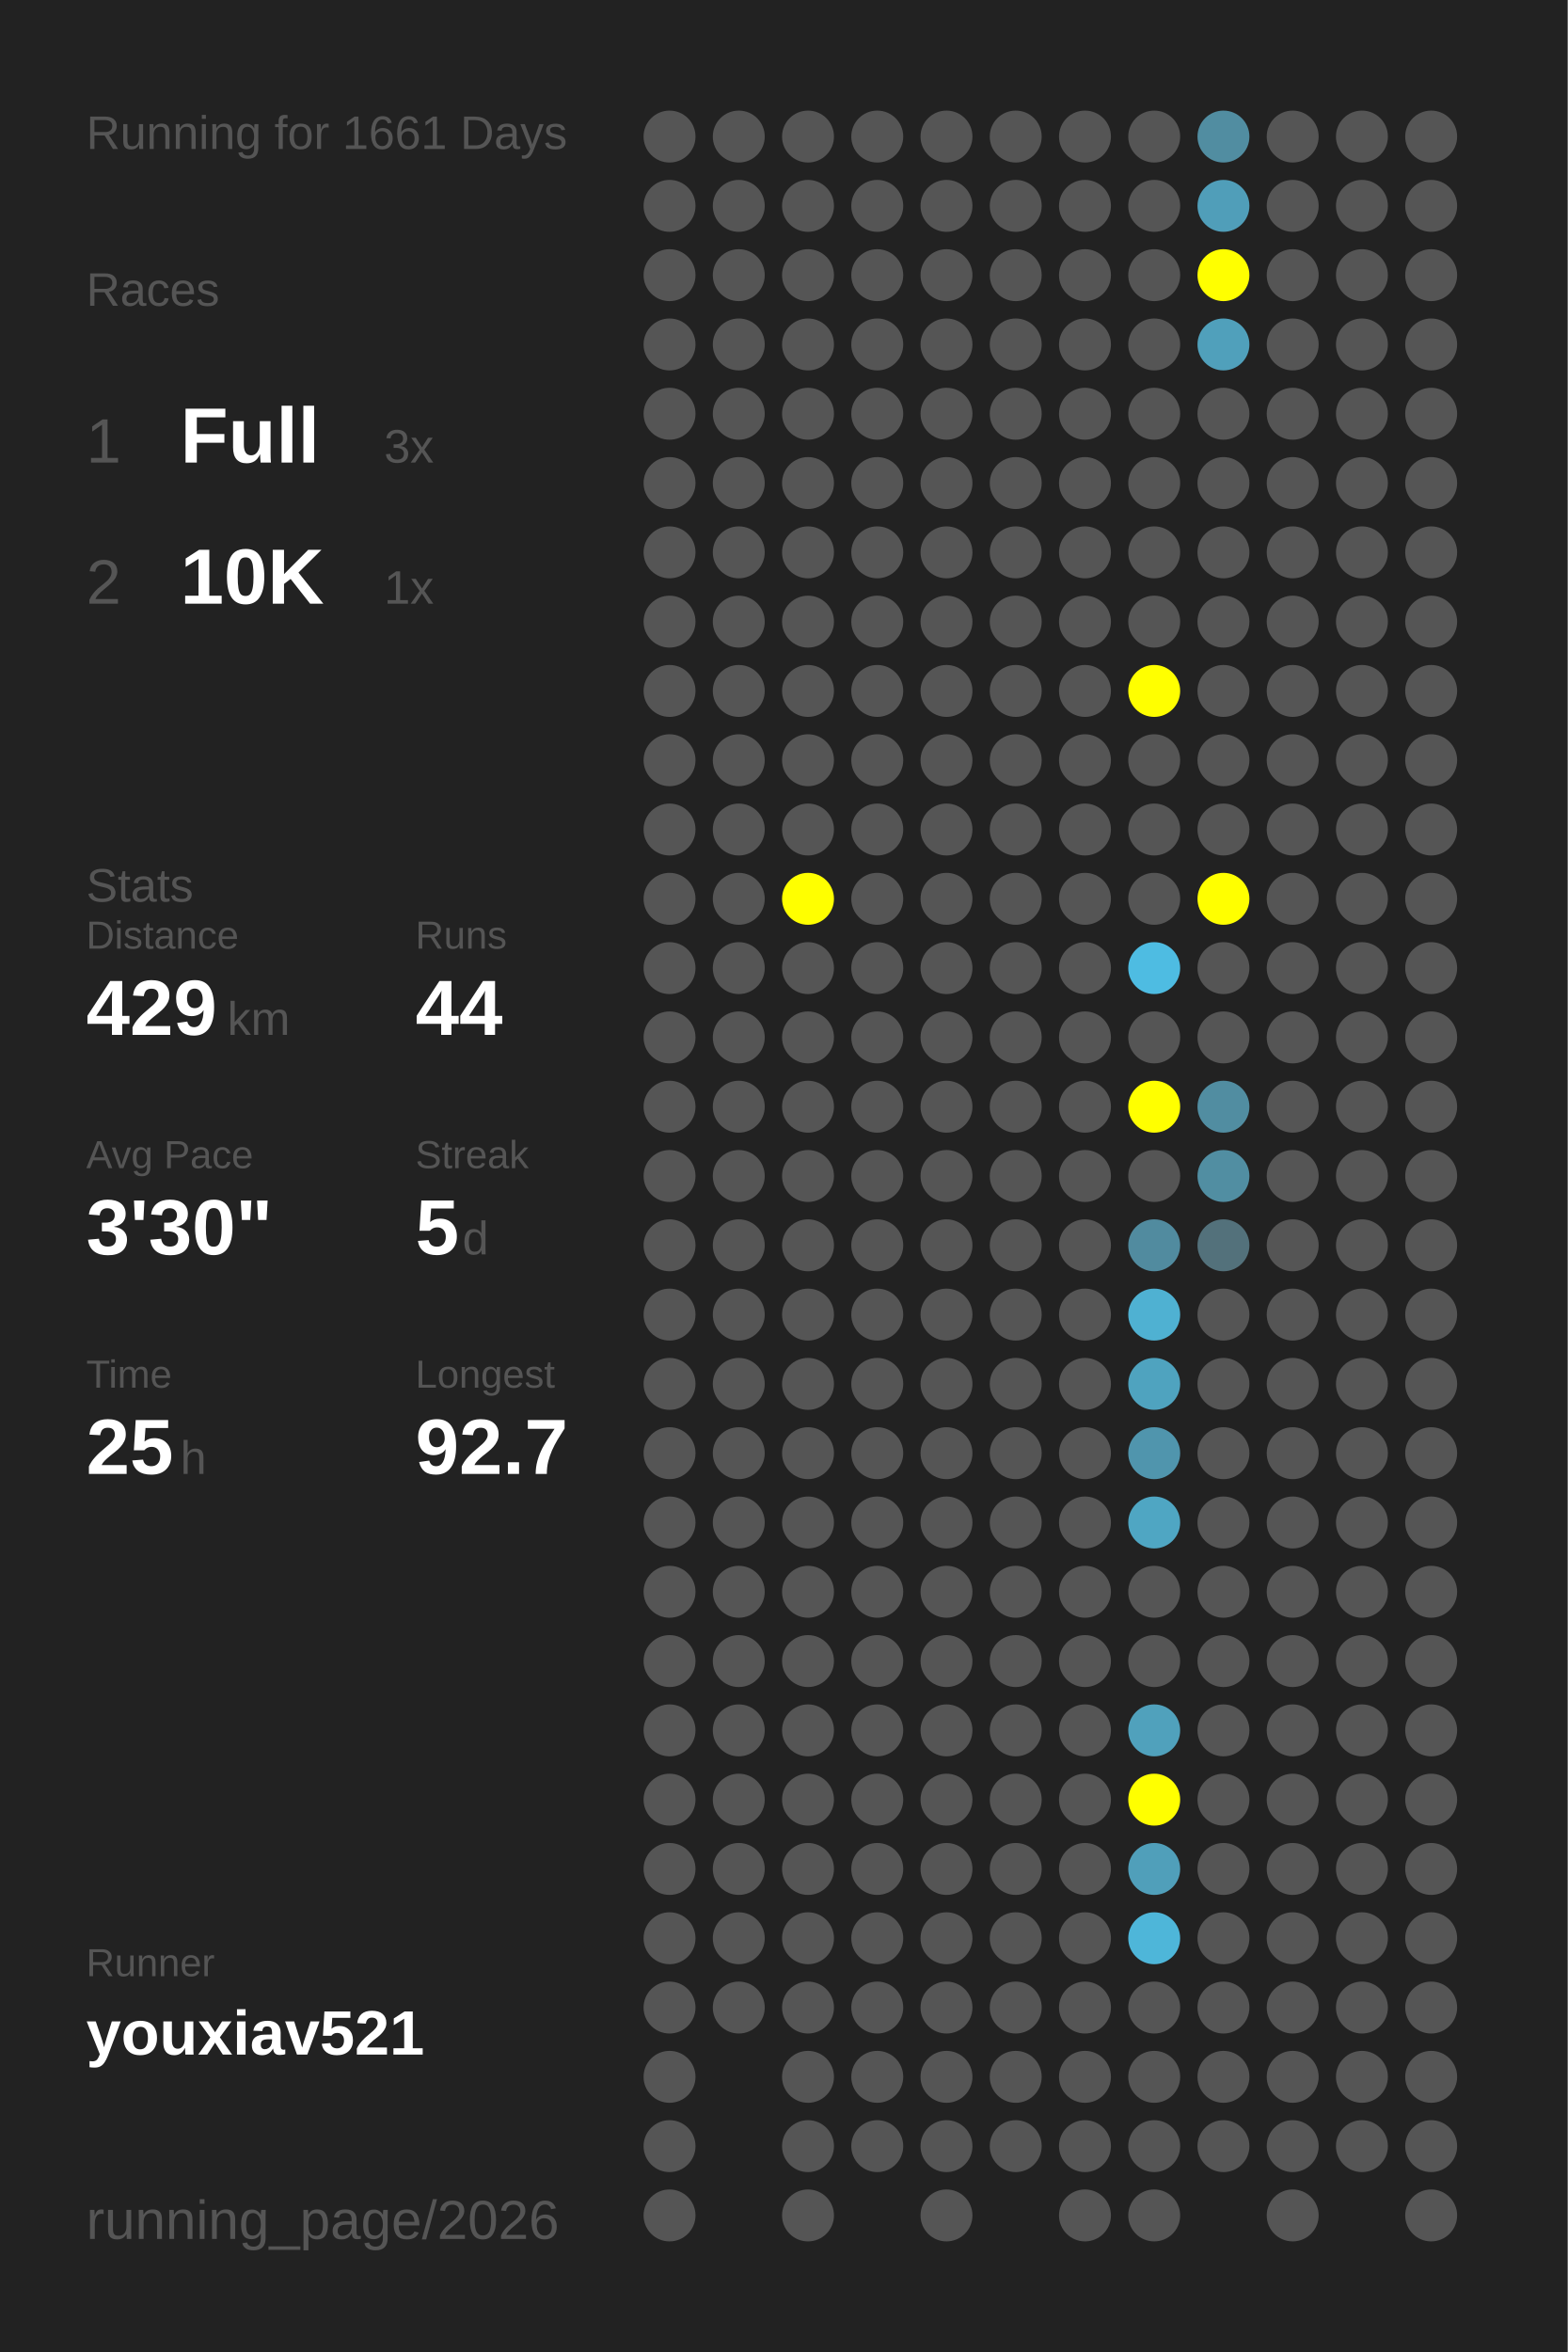
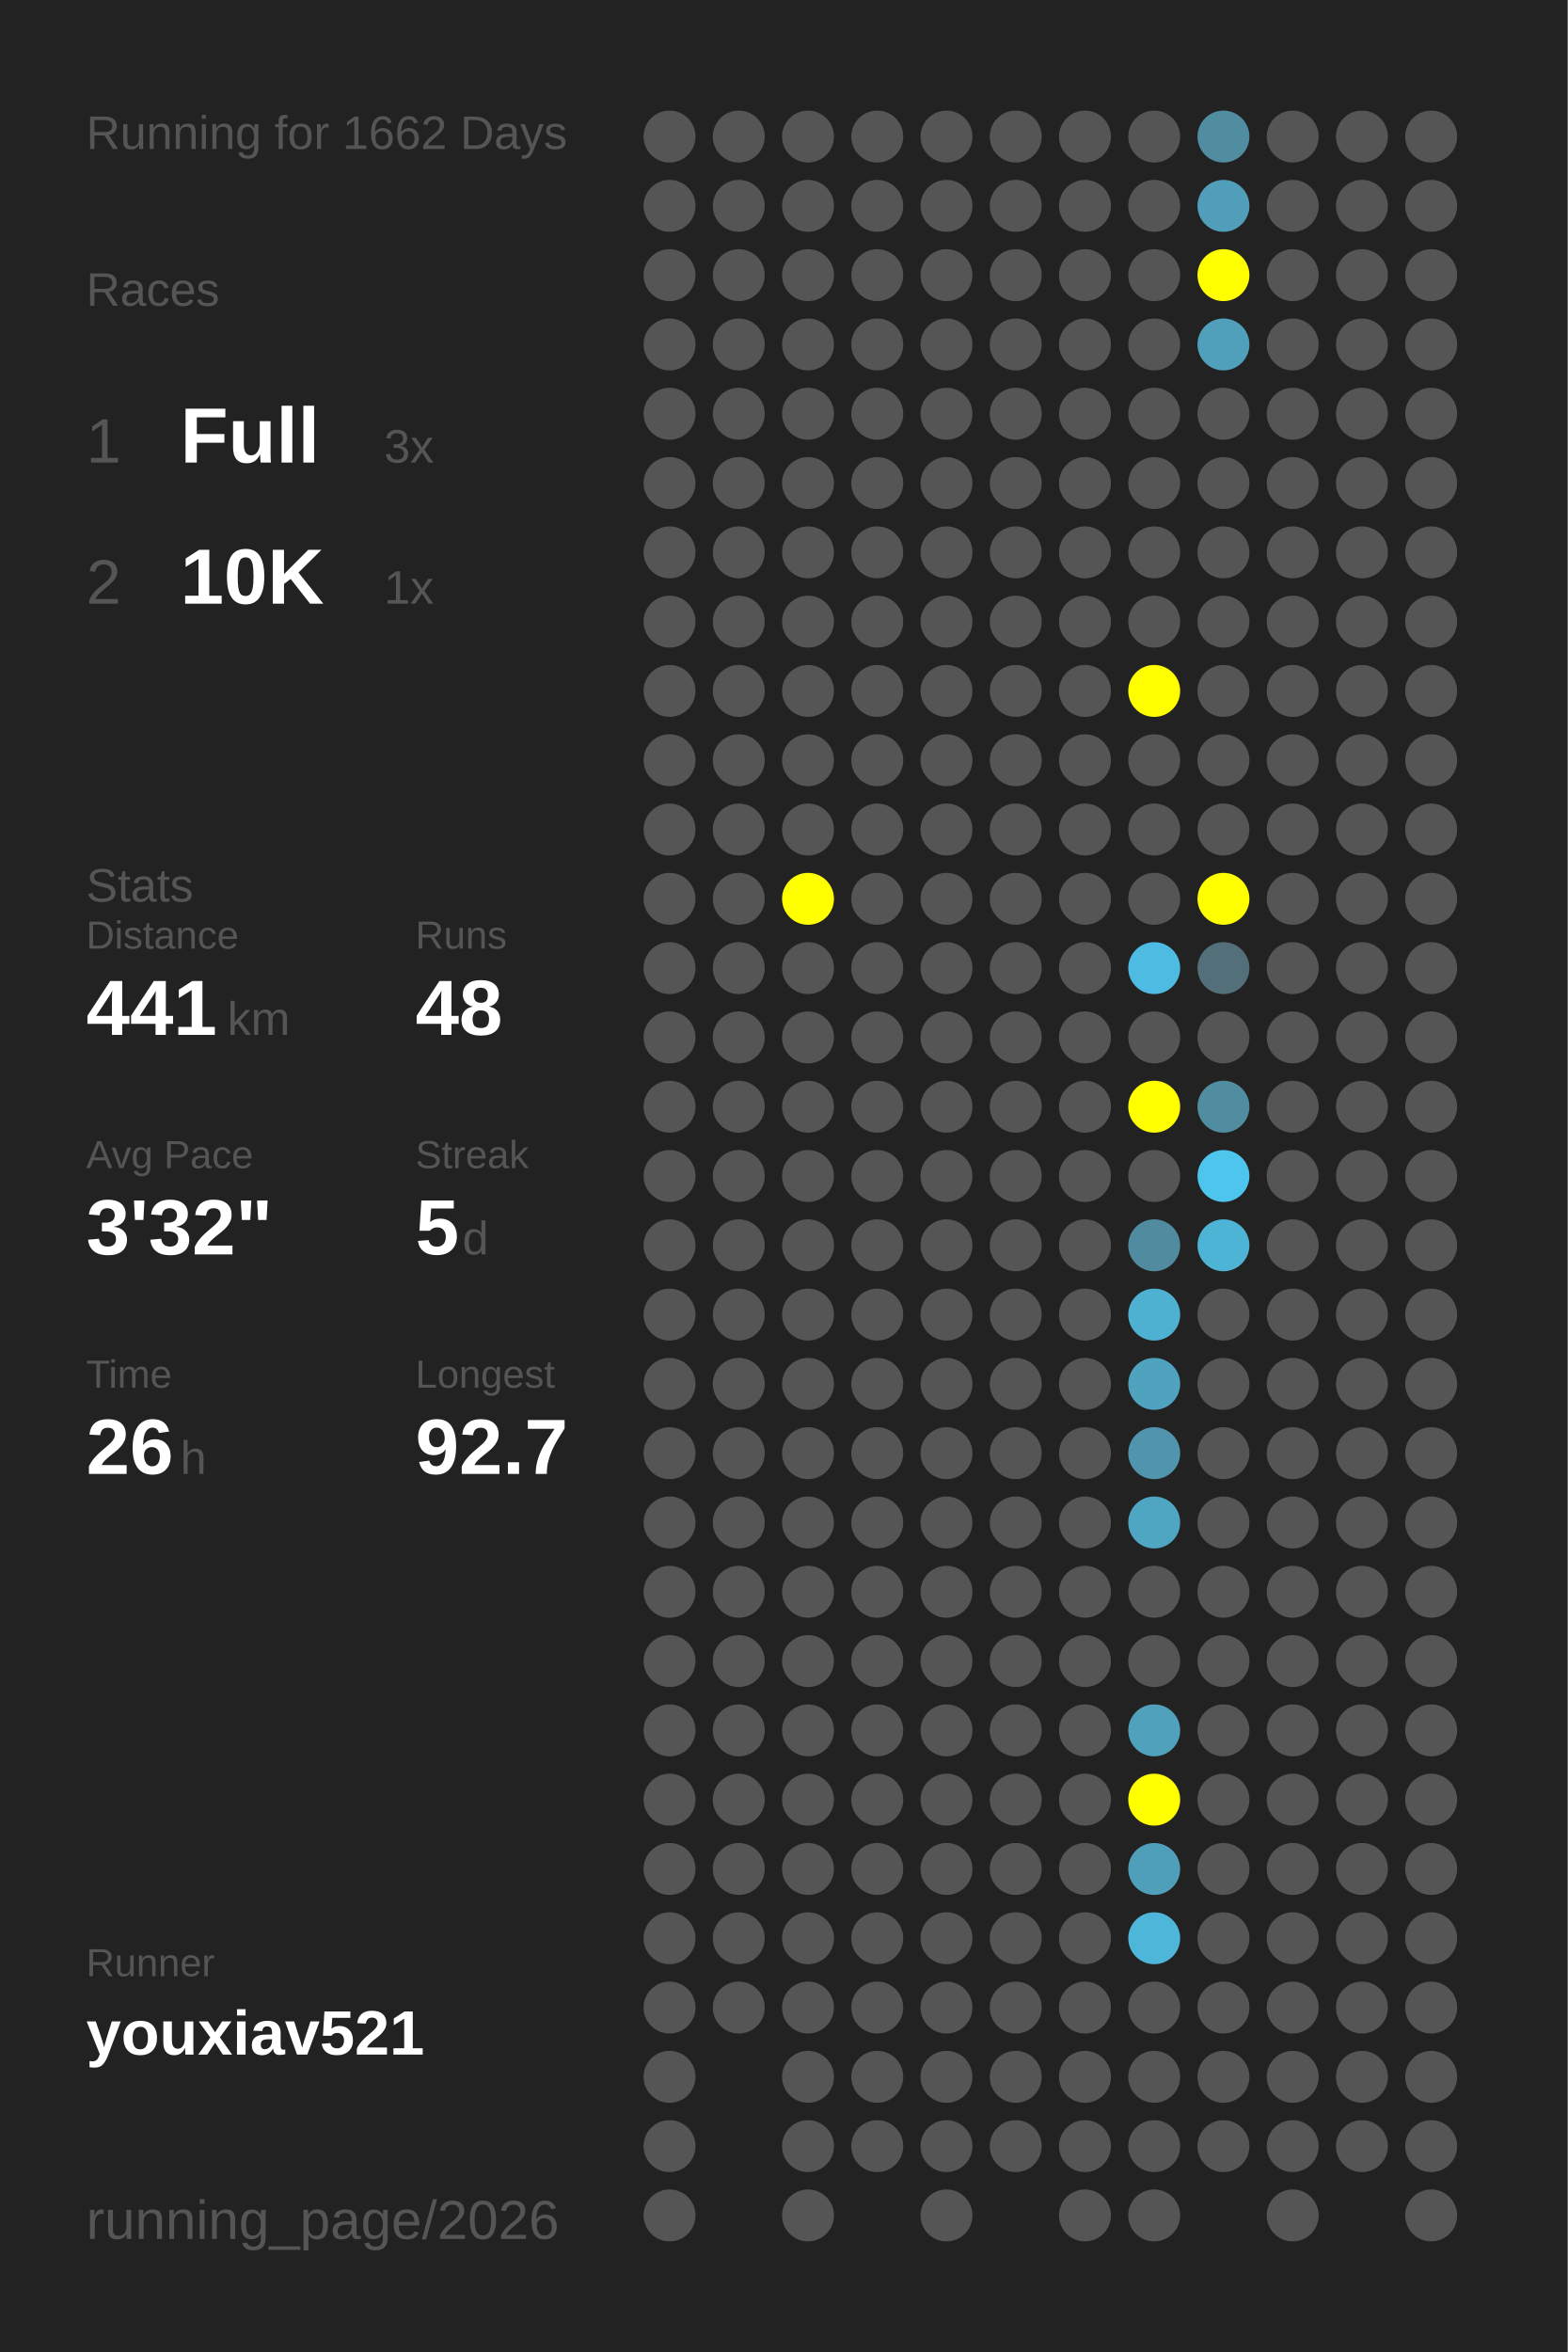
<svg xmlns="http://www.w3.org/2000/svg" baseProfile="full" height="300mm" version="1.1" viewBox="0,0,200,300" width="200mm">
  <defs />
  <rect fill="#222222" height="300" width="200" x="0" y="0" />
-   <text fill="#555555" style="font-size:6px; font-family:Arial;" x="11" y="19">Running for 1661 Days</text>
+   <text fill="#555555" style="font-size:6px; font-family:Arial;" x="11" y="19">Running for 1662 Days</text>
  <text fill="#555555" style="font-size:6px; font-family:Arial;" x="11" y="39">Races</text>
  <text fill="#555555" style="font-size:8px; font-family:Arial;" x="11" y="59">1</text>
  <text fill="#FFFFFF" style="font-size:10px; font-family:Arial; font-weight:bold;" x="23" y="59">Full</text>
  <text fill="#555555" style="font-size:6px; font-family:Arial;" x="49" y="59">3x</text>
  <text fill="#555555" style="font-size:8px; font-family:Arial;" x="11" y="77">2</text>
  <text fill="#FFFFFF" style="font-size:10px; font-family:Arial; font-weight:bold;" x="23" y="77">10K</text>
  <text fill="#555555" style="font-size:6px; font-family:Arial;" x="49" y="77">1x</text>
  <text fill="#555555" style="font-size:6px; font-family:Arial;" x="11" y="115">Stats</text>
  <text fill="#555555" style="font-size:5px; font-family:Arial;" x="11" y="121">Distance</text>
-   <text fill="#FFFFFF" style="font-size:10px; font-family:Arial; font-weight:bold;" x="11" y="132">429</text>
+   <text fill="#FFFFFF" style="font-size:10px; font-family:Arial; font-weight:bold;" x="11" y="132">441</text>
  <text fill="#555555" style="font-size:6px; font-family:Arial;" x="29" y="132">km</text>
  <text fill="#555555" style="font-size:5px; font-family:Arial;" x="53" y="121">Runs</text>
-   <text fill="#FFFFFF" style="font-size:10px; font-family:Arial; font-weight:bold;" x="53" y="132">44</text>
+   <text fill="#FFFFFF" style="font-size:10px; font-family:Arial; font-weight:bold;" x="53" y="132">48</text>
  <text fill="#555555" style="font-size:5px; font-family:Arial;" x="11" y="149">Avg Pace</text>
-   <text fill="#FFFFFF" style="font-size:10px; font-family:Arial; font-weight:bold;" x="11" y="160">3'30"</text>
+   <text fill="#FFFFFF" style="font-size:10px; font-family:Arial; font-weight:bold;" x="11" y="160">3'32"</text>
  <text fill="#555555" style="font-size:5px; font-family:Arial;" x="53" y="149">Streak</text>
  <text fill="#FFFFFF" style="font-size:10px; font-family:Arial; font-weight:bold;" x="53" y="160">5</text>
  <text fill="#555555" style="font-size:6px; font-family:Arial;" x="59" y="160">d</text>
  <text fill="#555555" style="font-size:5px; font-family:Arial;" x="11" y="177">Time</text>
-   <text fill="#FFFFFF" style="font-size:10px; font-family:Arial; font-weight:bold;" x="11" y="188">25</text>
+   <text fill="#FFFFFF" style="font-size:10px; font-family:Arial; font-weight:bold;" x="11" y="188">26</text>
  <text fill="#555555" style="font-size:6px; font-family:Arial;" x="23" y="188">h</text>
  <text fill="#555555" style="font-size:5px; font-family:Arial;" x="53" y="177">Longest</text>
  <text fill="#FFFFFF" style="font-size:10px; font-family:Arial; font-weight:bold;" x="53" y="188">92.7</text>
  <text fill="#555555" style="font-size:5px; font-family:Arial;" x="11" y="252.065">Runner</text>
  <text fill="#FFFFFF" style="font-size:8px; font-family:Arial; font-weight:bold;" x="11" y="262.065">youxiav521</text>
  <text fill="#555555" style="font-size:7px; font-family:Arial;" x="11" y="285.581">running_page/2026</text>
  <circle cx="85.417" cy="17.419" fill="#555555" r="3.312" />
  <circle cx="85.417" cy="26.258" fill="#555555" r="3.312" />
  <circle cx="85.417" cy="35.097" fill="#555555" r="3.312" />
  <circle cx="85.417" cy="43.935" fill="#555555" r="3.312" />
  <circle cx="85.417" cy="52.774" fill="#555555" r="3.312" />
  <circle cx="85.417" cy="61.613" fill="#555555" r="3.312" />
  <circle cx="85.417" cy="70.452" fill="#555555" r="3.312" />
  <circle cx="85.417" cy="79.29" fill="#555555" r="3.312" />
  <circle cx="85.417" cy="88.129" fill="#555555" r="3.312" />
  <circle cx="85.417" cy="96.968" fill="#555555" r="3.312" />
  <circle cx="85.417" cy="105.806" fill="#555555" r="3.312" />
  <circle cx="85.417" cy="114.645" fill="#555555" r="3.312" />
  <circle cx="85.417" cy="123.484" fill="#555555" r="3.312" />
  <circle cx="85.417" cy="132.323" fill="#555555" r="3.312" />
  <circle cx="85.417" cy="141.161" fill="#555555" r="3.312" />
  <circle cx="85.417" cy="150" fill="#555555" r="3.312" />
  <circle cx="85.417" cy="158.839" fill="#555555" r="3.312" />
  <circle cx="85.417" cy="167.677" fill="#555555" r="3.312" />
  <circle cx="85.417" cy="176.516" fill="#555555" r="3.312" />
  <circle cx="85.417" cy="185.355" fill="#555555" r="3.312" />
  <circle cx="85.417" cy="194.194" fill="#555555" r="3.312" />
  <circle cx="85.417" cy="203.032" fill="#555555" r="3.312" />
  <circle cx="85.417" cy="211.871" fill="#555555" r="3.312" />
  <circle cx="85.417" cy="220.71" fill="#555555" r="3.312" />
  <circle cx="85.417" cy="229.548" fill="#555555" r="3.312" />
  <circle cx="85.417" cy="238.387" fill="#555555" r="3.312" />
  <circle cx="85.417" cy="247.226" fill="#555555" r="3.312" />
  <circle cx="85.417" cy="256.065" fill="#555555" r="3.312" />
  <circle cx="85.417" cy="264.903" fill="#555555" r="3.312" />
  <circle cx="85.417" cy="273.742" fill="#555555" r="3.312" />
  <circle cx="85.417" cy="282.581" fill="#555555" r="3.312" />
  <circle cx="94.25" cy="17.419" fill="#555555" r="3.312" />
  <circle cx="94.25" cy="26.258" fill="#555555" r="3.312" />
  <circle cx="94.25" cy="35.097" fill="#555555" r="3.312" />
  <circle cx="94.25" cy="43.935" fill="#555555" r="3.312" />
  <circle cx="94.25" cy="52.774" fill="#555555" r="3.312" />
  <circle cx="94.25" cy="61.613" fill="#555555" r="3.312" />
  <circle cx="94.25" cy="70.452" fill="#555555" r="3.312" />
  <circle cx="94.25" cy="79.29" fill="#555555" r="3.312" />
  <circle cx="94.25" cy="88.129" fill="#555555" r="3.312" />
  <circle cx="94.25" cy="96.968" fill="#555555" r="3.312" />
  <circle cx="94.25" cy="105.806" fill="#555555" r="3.312" />
  <circle cx="94.25" cy="114.645" fill="#555555" r="3.312" />
  <circle cx="94.25" cy="123.484" fill="#555555" r="3.312" />
  <circle cx="94.25" cy="132.323" fill="#555555" r="3.312" />
  <circle cx="94.25" cy="141.161" fill="#555555" r="3.312" />
  <circle cx="94.25" cy="150" fill="#555555" r="3.312" />
  <circle cx="94.25" cy="158.839" fill="#555555" r="3.312" />
  <circle cx="94.25" cy="167.677" fill="#555555" r="3.312" />
  <circle cx="94.25" cy="176.516" fill="#555555" r="3.312" />
  <circle cx="94.25" cy="185.355" fill="#555555" r="3.312" />
  <circle cx="94.25" cy="194.194" fill="#555555" r="3.312" />
  <circle cx="94.25" cy="203.032" fill="#555555" r="3.312" />
  <circle cx="94.25" cy="211.871" fill="#555555" r="3.312" />
  <circle cx="94.25" cy="220.71" fill="#555555" r="3.312" />
  <circle cx="94.25" cy="229.548" fill="#555555" r="3.312" />
  <circle cx="94.25" cy="238.387" fill="#555555" r="3.312" />
  <circle cx="94.25" cy="247.226" fill="#555555" r="3.312" />
  <circle cx="94.25" cy="256.065" fill="#555555" r="3.312" />
  <circle cx="103.083" cy="17.419" fill="#555555" r="3.312" />
  <circle cx="103.083" cy="26.258" fill="#555555" r="3.312" />
  <circle cx="103.083" cy="35.097" fill="#555555" r="3.312" />
  <circle cx="103.083" cy="43.935" fill="#555555" r="3.312" />
  <circle cx="103.083" cy="52.774" fill="#555555" r="3.312" />
  <circle cx="103.083" cy="61.613" fill="#555555" r="3.312" />
  <circle cx="103.083" cy="70.452" fill="#555555" r="3.312" />
  <circle cx="103.083" cy="79.29" fill="#555555" r="3.312" />
  <circle cx="103.083" cy="88.129" fill="#555555" r="3.312" />
  <circle cx="103.083" cy="96.968" fill="#555555" r="3.312" />
  <circle cx="103.083" cy="105.806" fill="#555555" r="3.312" />
  <circle cx="103.083" cy="114.645" fill="#FFFF00" r="3.312" />
  <circle cx="103.083" cy="123.484" fill="#555555" r="3.312" />
  <circle cx="103.083" cy="132.323" fill="#555555" r="3.312" />
  <circle cx="103.083" cy="141.161" fill="#555555" r="3.312" />
  <circle cx="103.083" cy="150" fill="#555555" r="3.312" />
  <circle cx="103.083" cy="158.839" fill="#555555" r="3.312" />
  <circle cx="103.083" cy="167.677" fill="#555555" r="3.312" />
  <circle cx="103.083" cy="176.516" fill="#555555" r="3.312" />
  <circle cx="103.083" cy="185.355" fill="#555555" r="3.312" />
  <circle cx="103.083" cy="194.194" fill="#555555" r="3.312" />
  <circle cx="103.083" cy="203.032" fill="#555555" r="3.312" />
  <circle cx="103.083" cy="211.871" fill="#555555" r="3.312" />
  <circle cx="103.083" cy="220.71" fill="#555555" r="3.312" />
  <circle cx="103.083" cy="229.548" fill="#555555" r="3.312" />
  <circle cx="103.083" cy="238.387" fill="#555555" r="3.312" />
  <circle cx="103.083" cy="247.226" fill="#555555" r="3.312" />
  <circle cx="103.083" cy="256.065" fill="#555555" r="3.312" />
  <circle cx="103.083" cy="264.903" fill="#555555" r="3.312" />
  <circle cx="103.083" cy="273.742" fill="#555555" r="3.312" />
  <circle cx="103.083" cy="282.581" fill="#555555" r="3.312" />
  <circle cx="111.917" cy="17.419" fill="#555555" r="3.312" />
  <circle cx="111.917" cy="26.258" fill="#555555" r="3.312" />
  <circle cx="111.917" cy="35.097" fill="#555555" r="3.312" />
  <circle cx="111.917" cy="43.935" fill="#555555" r="3.312" />
  <circle cx="111.917" cy="52.774" fill="#555555" r="3.312" />
  <circle cx="111.917" cy="61.613" fill="#555555" r="3.312" />
  <circle cx="111.917" cy="70.452" fill="#555555" r="3.312" />
  <circle cx="111.917" cy="79.29" fill="#555555" r="3.312" />
  <circle cx="111.917" cy="88.129" fill="#555555" r="3.312" />
  <circle cx="111.917" cy="96.968" fill="#555555" r="3.312" />
  <circle cx="111.917" cy="105.806" fill="#555555" r="3.312" />
  <circle cx="111.917" cy="114.645" fill="#555555" r="3.312" />
  <circle cx="111.917" cy="123.484" fill="#555555" r="3.312" />
  <circle cx="111.917" cy="132.323" fill="#555555" r="3.312" />
  <circle cx="111.917" cy="141.161" fill="#555555" r="3.312" />
  <circle cx="111.917" cy="150" fill="#555555" r="3.312" />
  <circle cx="111.917" cy="158.839" fill="#555555" r="3.312" />
  <circle cx="111.917" cy="167.677" fill="#555555" r="3.312" />
  <circle cx="111.917" cy="176.516" fill="#555555" r="3.312" />
  <circle cx="111.917" cy="185.355" fill="#555555" r="3.312" />
  <circle cx="111.917" cy="194.194" fill="#555555" r="3.312" />
  <circle cx="111.917" cy="203.032" fill="#555555" r="3.312" />
  <circle cx="111.917" cy="211.871" fill="#555555" r="3.312" />
  <circle cx="111.917" cy="220.71" fill="#555555" r="3.312" />
  <circle cx="111.917" cy="229.548" fill="#555555" r="3.312" />
  <circle cx="111.917" cy="238.387" fill="#555555" r="3.312" />
  <circle cx="111.917" cy="247.226" fill="#555555" r="3.312" />
  <circle cx="111.917" cy="256.065" fill="#555555" r="3.312" />
  <circle cx="111.917" cy="264.903" fill="#555555" r="3.312" />
  <circle cx="111.917" cy="273.742" fill="#555555" r="3.312" />
  <circle cx="120.75" cy="17.419" fill="#555555" r="3.312" />
  <circle cx="120.75" cy="26.258" fill="#555555" r="3.312" />
  <circle cx="120.75" cy="35.097" fill="#555555" r="3.312" />
  <circle cx="120.75" cy="43.935" fill="#555555" r="3.312" />
  <circle cx="120.75" cy="52.774" fill="#555555" r="3.312" />
  <circle cx="120.75" cy="61.613" fill="#555555" r="3.312" />
  <circle cx="120.75" cy="70.452" fill="#555555" r="3.312" />
  <circle cx="120.75" cy="79.29" fill="#555555" r="3.312" />
  <circle cx="120.75" cy="88.129" fill="#555555" r="3.312" />
  <circle cx="120.75" cy="96.968" fill="#555555" r="3.312" />
  <circle cx="120.75" cy="105.806" fill="#555555" r="3.312" />
  <circle cx="120.75" cy="114.645" fill="#555555" r="3.312" />
  <circle cx="120.75" cy="123.484" fill="#555555" r="3.312" />
  <circle cx="120.75" cy="132.323" fill="#555555" r="3.312" />
  <circle cx="120.75" cy="141.161" fill="#555555" r="3.312" />
  <circle cx="120.75" cy="150" fill="#555555" r="3.312" />
  <circle cx="120.75" cy="158.839" fill="#555555" r="3.312" />
  <circle cx="120.75" cy="167.677" fill="#555555" r="3.312" />
  <circle cx="120.75" cy="176.516" fill="#555555" r="3.312" />
  <circle cx="120.75" cy="185.355" fill="#555555" r="3.312" />
  <circle cx="120.75" cy="194.194" fill="#555555" r="3.312" />
  <circle cx="120.75" cy="203.032" fill="#555555" r="3.312" />
  <circle cx="120.75" cy="211.871" fill="#555555" r="3.312" />
  <circle cx="120.75" cy="220.71" fill="#555555" r="3.312" />
  <circle cx="120.75" cy="229.548" fill="#555555" r="3.312" />
  <circle cx="120.75" cy="238.387" fill="#555555" r="3.312" />
  <circle cx="120.75" cy="247.226" fill="#555555" r="3.312" />
  <circle cx="120.75" cy="256.065" fill="#555555" r="3.312" />
  <circle cx="120.75" cy="264.903" fill="#555555" r="3.312" />
  <circle cx="120.75" cy="273.742" fill="#555555" r="3.312" />
  <circle cx="120.75" cy="282.581" fill="#555555" r="3.312" />
  <circle cx="129.583" cy="17.419" fill="#555555" r="3.312" />
  <circle cx="129.583" cy="26.258" fill="#555555" r="3.312" />
  <circle cx="129.583" cy="35.097" fill="#555555" r="3.312" />
  <circle cx="129.583" cy="43.935" fill="#555555" r="3.312" />
  <circle cx="129.583" cy="52.774" fill="#555555" r="3.312" />
  <circle cx="129.583" cy="61.613" fill="#555555" r="3.312" />
  <circle cx="129.583" cy="70.452" fill="#555555" r="3.312" />
  <circle cx="129.583" cy="79.29" fill="#555555" r="3.312" />
  <circle cx="129.583" cy="88.129" fill="#555555" r="3.312" />
  <circle cx="129.583" cy="96.968" fill="#555555" r="3.312" />
  <circle cx="129.583" cy="105.806" fill="#555555" r="3.312" />
  <circle cx="129.583" cy="114.645" fill="#555555" r="3.312" />
  <circle cx="129.583" cy="123.484" fill="#555555" r="3.312" />
  <circle cx="129.583" cy="132.323" fill="#555555" r="3.312" />
  <circle cx="129.583" cy="141.161" fill="#555555" r="3.312" />
  <circle cx="129.583" cy="150" fill="#555555" r="3.312" />
  <circle cx="129.583" cy="158.839" fill="#555555" r="3.312" />
  <circle cx="129.583" cy="167.677" fill="#555555" r="3.312" />
  <circle cx="129.583" cy="176.516" fill="#555555" r="3.312" />
  <circle cx="129.583" cy="185.355" fill="#555555" r="3.312" />
  <circle cx="129.583" cy="194.194" fill="#555555" r="3.312" />
  <circle cx="129.583" cy="203.032" fill="#555555" r="3.312" />
  <circle cx="129.583" cy="211.871" fill="#555555" r="3.312" />
  <circle cx="129.583" cy="220.71" fill="#555555" r="3.312" />
  <circle cx="129.583" cy="229.548" fill="#555555" r="3.312" />
  <circle cx="129.583" cy="238.387" fill="#555555" r="3.312" />
  <circle cx="129.583" cy="247.226" fill="#555555" r="3.312" />
  <circle cx="129.583" cy="256.065" fill="#555555" r="3.312" />
  <circle cx="129.583" cy="264.903" fill="#555555" r="3.312" />
  <circle cx="129.583" cy="273.742" fill="#555555" r="3.312" />
  <circle cx="138.417" cy="17.419" fill="#555555" r="3.312" />
  <circle cx="138.417" cy="26.258" fill="#555555" r="3.312" />
  <circle cx="138.417" cy="35.097" fill="#555555" r="3.312" />
  <circle cx="138.417" cy="43.935" fill="#555555" r="3.312" />
  <circle cx="138.417" cy="52.774" fill="#555555" r="3.312" />
  <circle cx="138.417" cy="61.613" fill="#555555" r="3.312" />
  <circle cx="138.417" cy="70.452" fill="#555555" r="3.312" />
  <circle cx="138.417" cy="79.29" fill="#555555" r="3.312" />
  <circle cx="138.417" cy="88.129" fill="#555555" r="3.312" />
  <circle cx="138.417" cy="96.968" fill="#555555" r="3.312" />
  <circle cx="138.417" cy="105.806" fill="#555555" r="3.312" />
  <circle cx="138.417" cy="114.645" fill="#555555" r="3.312" />
  <circle cx="138.417" cy="123.484" fill="#555555" r="3.312" />
  <circle cx="138.417" cy="132.323" fill="#555555" r="3.312" />
  <circle cx="138.417" cy="141.161" fill="#555555" r="3.312" />
  <circle cx="138.417" cy="150" fill="#555555" r="3.312" />
  <circle cx="138.417" cy="158.839" fill="#555555" r="3.312" />
  <circle cx="138.417" cy="167.677" fill="#555555" r="3.312" />
  <circle cx="138.417" cy="176.516" fill="#555555" r="3.312" />
  <circle cx="138.417" cy="185.355" fill="#555555" r="3.312" />
  <circle cx="138.417" cy="194.194" fill="#555555" r="3.312" />
  <circle cx="138.417" cy="203.032" fill="#555555" r="3.312" />
  <circle cx="138.417" cy="211.871" fill="#555555" r="3.312" />
  <circle cx="138.417" cy="220.71" fill="#555555" r="3.312" />
  <circle cx="138.417" cy="229.548" fill="#555555" r="3.312" />
  <circle cx="138.417" cy="238.387" fill="#555555" r="3.312" />
  <circle cx="138.417" cy="247.226" fill="#555555" r="3.312" />
  <circle cx="138.417" cy="256.065" fill="#555555" r="3.312" />
  <circle cx="138.417" cy="264.903" fill="#555555" r="3.312" />
  <circle cx="138.417" cy="273.742" fill="#555555" r="3.312" />
  <circle cx="138.417" cy="282.581" fill="#555555" r="3.312" />
  <circle cx="147.25" cy="17.419" fill="#555555" r="3.312" />
  <circle cx="147.25" cy="26.258" fill="#555555" r="3.312" />
  <circle cx="147.25" cy="35.097" fill="#555555" r="3.312" />
  <circle cx="147.25" cy="43.935" fill="#555555" r="3.312" />
  <circle cx="147.25" cy="52.774" fill="#555555" r="3.312" />
  <circle cx="147.25" cy="61.613" fill="#555555" r="3.312" />
  <circle cx="147.25" cy="70.452" fill="#555555" r="3.312" />
  <circle cx="147.25" cy="79.29" fill="#555555" r="3.312" />
  <circle cx="147.25" cy="88.129" fill="#FFFF00" r="3.312" />
  <circle cx="147.25" cy="96.968" fill="#555555" r="3.312" />
  <circle cx="147.25" cy="105.806" fill="#555555" r="3.312" />
  <circle cx="147.25" cy="114.645" fill="#555555" r="3.312" />
  <circle cx="147.25" cy="123.484" fill="#4ebce2" r="3.312" />
  <circle cx="147.25" cy="132.323" fill="#555555" r="3.312" />
  <circle cx="147.25" cy="141.161" fill="#FFFF00" r="3.312" />
  <circle cx="147.25" cy="150" fill="#555555" r="3.312" />
  <circle cx="147.25" cy="158.839" fill="#518b9f" r="3.312" />
  <circle cx="147.25" cy="167.677" fill="#4fb1d2" r="3.312" />
  <circle cx="147.25" cy="176.516" fill="#4fa3bf" r="3.312" />
  <circle cx="147.25" cy="185.355" fill="#5095ad" r="3.312" />
  <circle cx="147.25" cy="194.194" fill="#4fa6c3" r="3.312" />
  <circle cx="147.25" cy="203.032" fill="#555555" r="3.312" />
  <circle cx="147.25" cy="211.871" fill="#555555" r="3.312" />
  <circle cx="147.25" cy="220.71" fill="#50a1bc" r="3.312" />
  <circle cx="147.25" cy="229.548" fill="#FFFF00" r="3.312" />
  <circle cx="147.25" cy="238.387" fill="#509fba" r="3.312" />
  <circle cx="147.25" cy="247.226" fill="#4eb6d9" r="3.312" />
  <circle cx="147.25" cy="256.065" fill="#555555" r="3.312" />
  <circle cx="147.25" cy="264.903" fill="#555555" r="3.312" />
  <circle cx="147.25" cy="273.742" fill="#555555" r="3.312" />
  <circle cx="147.25" cy="282.581" fill="#555555" r="3.312" />
  <circle cx="156.083" cy="17.419" fill="#518da1" r="3.312" />
  <circle cx="156.083" cy="26.258" fill="#509eb9" r="3.312" />
  <circle cx="156.083" cy="35.097" fill="#FFFF00" r="3.312" />
  <circle cx="156.083" cy="43.935" fill="#50a0bb" r="3.312" />
  <circle cx="156.083" cy="52.774" fill="#555555" r="3.312" />
  <circle cx="156.083" cy="61.613" fill="#555555" r="3.312" />
  <circle cx="156.083" cy="70.452" fill="#555555" r="3.312" />
  <circle cx="156.083" cy="79.29" fill="#555555" r="3.312" />
  <circle cx="156.083" cy="88.129" fill="#555555" r="3.312" />
  <circle cx="156.083" cy="96.968" fill="#555555" r="3.312" />
  <circle cx="156.083" cy="105.806" fill="#555555" r="3.312" />
  <circle cx="156.083" cy="114.645" fill="#FFFF00" r="3.312" />
-   <circle cx="156.083" cy="123.484" fill="#555555" r="3.312" />
+   <circle cx="156.083" cy="123.484" fill="#53707a" r="3.312" />
  <circle cx="156.083" cy="132.323" fill="#555555" r="3.312" />
  <circle cx="156.083" cy="141.161" fill="#518da1" r="3.312" />
-   <circle cx="156.083" cy="150" fill="#518ea2" r="3.312" />
-   <circle cx="156.083" cy="158.839" fill="#53717b" r="3.312" />
+   <circle cx="156.083" cy="150" fill="#4dc5ed" r="3.312" />
+   <circle cx="156.083" cy="158.839" fill="#4eb4d6" r="3.312" />
  <circle cx="156.083" cy="167.677" fill="#555555" r="3.312" />
  <circle cx="156.083" cy="176.516" fill="#555555" r="3.312" />
  <circle cx="156.083" cy="185.355" fill="#555555" r="3.312" />
  <circle cx="156.083" cy="194.194" fill="#555555" r="3.312" />
  <circle cx="156.083" cy="203.032" fill="#555555" r="3.312" />
  <circle cx="156.083" cy="211.871" fill="#555555" r="3.312" />
  <circle cx="156.083" cy="220.71" fill="#555555" r="3.312" />
  <circle cx="156.083" cy="229.548" fill="#555555" r="3.312" />
  <circle cx="156.083" cy="238.387" fill="#555555" r="3.312" />
  <circle cx="156.083" cy="247.226" fill="#555555" r="3.312" />
  <circle cx="156.083" cy="256.065" fill="#555555" r="3.312" />
  <circle cx="156.083" cy="264.903" fill="#555555" r="3.312" />
  <circle cx="156.083" cy="273.742" fill="#555555" r="3.312" />
  <circle cx="164.917" cy="17.419" fill="#555555" r="3.312" />
  <circle cx="164.917" cy="26.258" fill="#555555" r="3.312" />
  <circle cx="164.917" cy="35.097" fill="#555555" r="3.312" />
  <circle cx="164.917" cy="43.935" fill="#555555" r="3.312" />
  <circle cx="164.917" cy="52.774" fill="#555555" r="3.312" />
  <circle cx="164.917" cy="61.613" fill="#555555" r="3.312" />
  <circle cx="164.917" cy="70.452" fill="#555555" r="3.312" />
  <circle cx="164.917" cy="79.29" fill="#555555" r="3.312" />
  <circle cx="164.917" cy="88.129" fill="#555555" r="3.312" />
  <circle cx="164.917" cy="96.968" fill="#555555" r="3.312" />
  <circle cx="164.917" cy="105.806" fill="#555555" r="3.312" />
  <circle cx="164.917" cy="114.645" fill="#555555" r="3.312" />
  <circle cx="164.917" cy="123.484" fill="#555555" r="3.312" />
  <circle cx="164.917" cy="132.323" fill="#555555" r="3.312" />
  <circle cx="164.917" cy="141.161" fill="#555555" r="3.312" />
  <circle cx="164.917" cy="150" fill="#555555" r="3.312" />
  <circle cx="164.917" cy="158.839" fill="#555555" r="3.312" />
  <circle cx="164.917" cy="167.677" fill="#555555" r="3.312" />
  <circle cx="164.917" cy="176.516" fill="#555555" r="3.312" />
  <circle cx="164.917" cy="185.355" fill="#555555" r="3.312" />
  <circle cx="164.917" cy="194.194" fill="#555555" r="3.312" />
  <circle cx="164.917" cy="203.032" fill="#555555" r="3.312" />
  <circle cx="164.917" cy="211.871" fill="#555555" r="3.312" />
  <circle cx="164.917" cy="220.71" fill="#555555" r="3.312" />
  <circle cx="164.917" cy="229.548" fill="#555555" r="3.312" />
  <circle cx="164.917" cy="238.387" fill="#555555" r="3.312" />
  <circle cx="164.917" cy="247.226" fill="#555555" r="3.312" />
  <circle cx="164.917" cy="256.065" fill="#555555" r="3.312" />
  <circle cx="164.917" cy="264.903" fill="#555555" r="3.312" />
  <circle cx="164.917" cy="273.742" fill="#555555" r="3.312" />
  <circle cx="164.917" cy="282.581" fill="#555555" r="3.312" />
  <circle cx="173.75" cy="17.419" fill="#555555" r="3.312" />
  <circle cx="173.75" cy="26.258" fill="#555555" r="3.312" />
  <circle cx="173.75" cy="35.097" fill="#555555" r="3.312" />
  <circle cx="173.75" cy="43.935" fill="#555555" r="3.312" />
  <circle cx="173.75" cy="52.774" fill="#555555" r="3.312" />
  <circle cx="173.75" cy="61.613" fill="#555555" r="3.312" />
  <circle cx="173.75" cy="70.452" fill="#555555" r="3.312" />
  <circle cx="173.75" cy="79.29" fill="#555555" r="3.312" />
  <circle cx="173.75" cy="88.129" fill="#555555" r="3.312" />
  <circle cx="173.75" cy="96.968" fill="#555555" r="3.312" />
  <circle cx="173.75" cy="105.806" fill="#555555" r="3.312" />
  <circle cx="173.75" cy="114.645" fill="#555555" r="3.312" />
  <circle cx="173.75" cy="123.484" fill="#555555" r="3.312" />
  <circle cx="173.75" cy="132.323" fill="#555555" r="3.312" />
  <circle cx="173.75" cy="141.161" fill="#555555" r="3.312" />
  <circle cx="173.75" cy="150" fill="#555555" r="3.312" />
  <circle cx="173.75" cy="158.839" fill="#555555" r="3.312" />
  <circle cx="173.75" cy="167.677" fill="#555555" r="3.312" />
  <circle cx="173.75" cy="176.516" fill="#555555" r="3.312" />
  <circle cx="173.75" cy="185.355" fill="#555555" r="3.312" />
  <circle cx="173.75" cy="194.194" fill="#555555" r="3.312" />
  <circle cx="173.75" cy="203.032" fill="#555555" r="3.312" />
  <circle cx="173.75" cy="211.871" fill="#555555" r="3.312" />
  <circle cx="173.75" cy="220.71" fill="#555555" r="3.312" />
  <circle cx="173.75" cy="229.548" fill="#555555" r="3.312" />
  <circle cx="173.75" cy="238.387" fill="#555555" r="3.312" />
  <circle cx="173.75" cy="247.226" fill="#555555" r="3.312" />
  <circle cx="173.75" cy="256.065" fill="#555555" r="3.312" />
  <circle cx="173.75" cy="264.903" fill="#555555" r="3.312" />
  <circle cx="173.75" cy="273.742" fill="#555555" r="3.312" />
  <circle cx="182.583" cy="17.419" fill="#555555" r="3.312" />
  <circle cx="182.583" cy="26.258" fill="#555555" r="3.312" />
  <circle cx="182.583" cy="35.097" fill="#555555" r="3.312" />
  <circle cx="182.583" cy="43.935" fill="#555555" r="3.312" />
  <circle cx="182.583" cy="52.774" fill="#555555" r="3.312" />
  <circle cx="182.583" cy="61.613" fill="#555555" r="3.312" />
  <circle cx="182.583" cy="70.452" fill="#555555" r="3.312" />
  <circle cx="182.583" cy="79.29" fill="#555555" r="3.312" />
  <circle cx="182.583" cy="88.129" fill="#555555" r="3.312" />
  <circle cx="182.583" cy="96.968" fill="#555555" r="3.312" />
  <circle cx="182.583" cy="105.806" fill="#555555" r="3.312" />
  <circle cx="182.583" cy="114.645" fill="#555555" r="3.312" />
  <circle cx="182.583" cy="123.484" fill="#555555" r="3.312" />
  <circle cx="182.583" cy="132.323" fill="#555555" r="3.312" />
  <circle cx="182.583" cy="141.161" fill="#555555" r="3.312" />
  <circle cx="182.583" cy="150" fill="#555555" r="3.312" />
  <circle cx="182.583" cy="158.839" fill="#555555" r="3.312" />
  <circle cx="182.583" cy="167.677" fill="#555555" r="3.312" />
  <circle cx="182.583" cy="176.516" fill="#555555" r="3.312" />
  <circle cx="182.583" cy="185.355" fill="#555555" r="3.312" />
  <circle cx="182.583" cy="194.194" fill="#555555" r="3.312" />
  <circle cx="182.583" cy="203.032" fill="#555555" r="3.312" />
  <circle cx="182.583" cy="211.871" fill="#555555" r="3.312" />
  <circle cx="182.583" cy="220.71" fill="#555555" r="3.312" />
  <circle cx="182.583" cy="229.548" fill="#555555" r="3.312" />
  <circle cx="182.583" cy="238.387" fill="#555555" r="3.312" />
  <circle cx="182.583" cy="247.226" fill="#555555" r="3.312" />
  <circle cx="182.583" cy="256.065" fill="#555555" r="3.312" />
  <circle cx="182.583" cy="264.903" fill="#555555" r="3.312" />
  <circle cx="182.583" cy="273.742" fill="#555555" r="3.312" />
  <circle cx="182.583" cy="282.581" fill="#555555" r="3.312" />
</svg>
